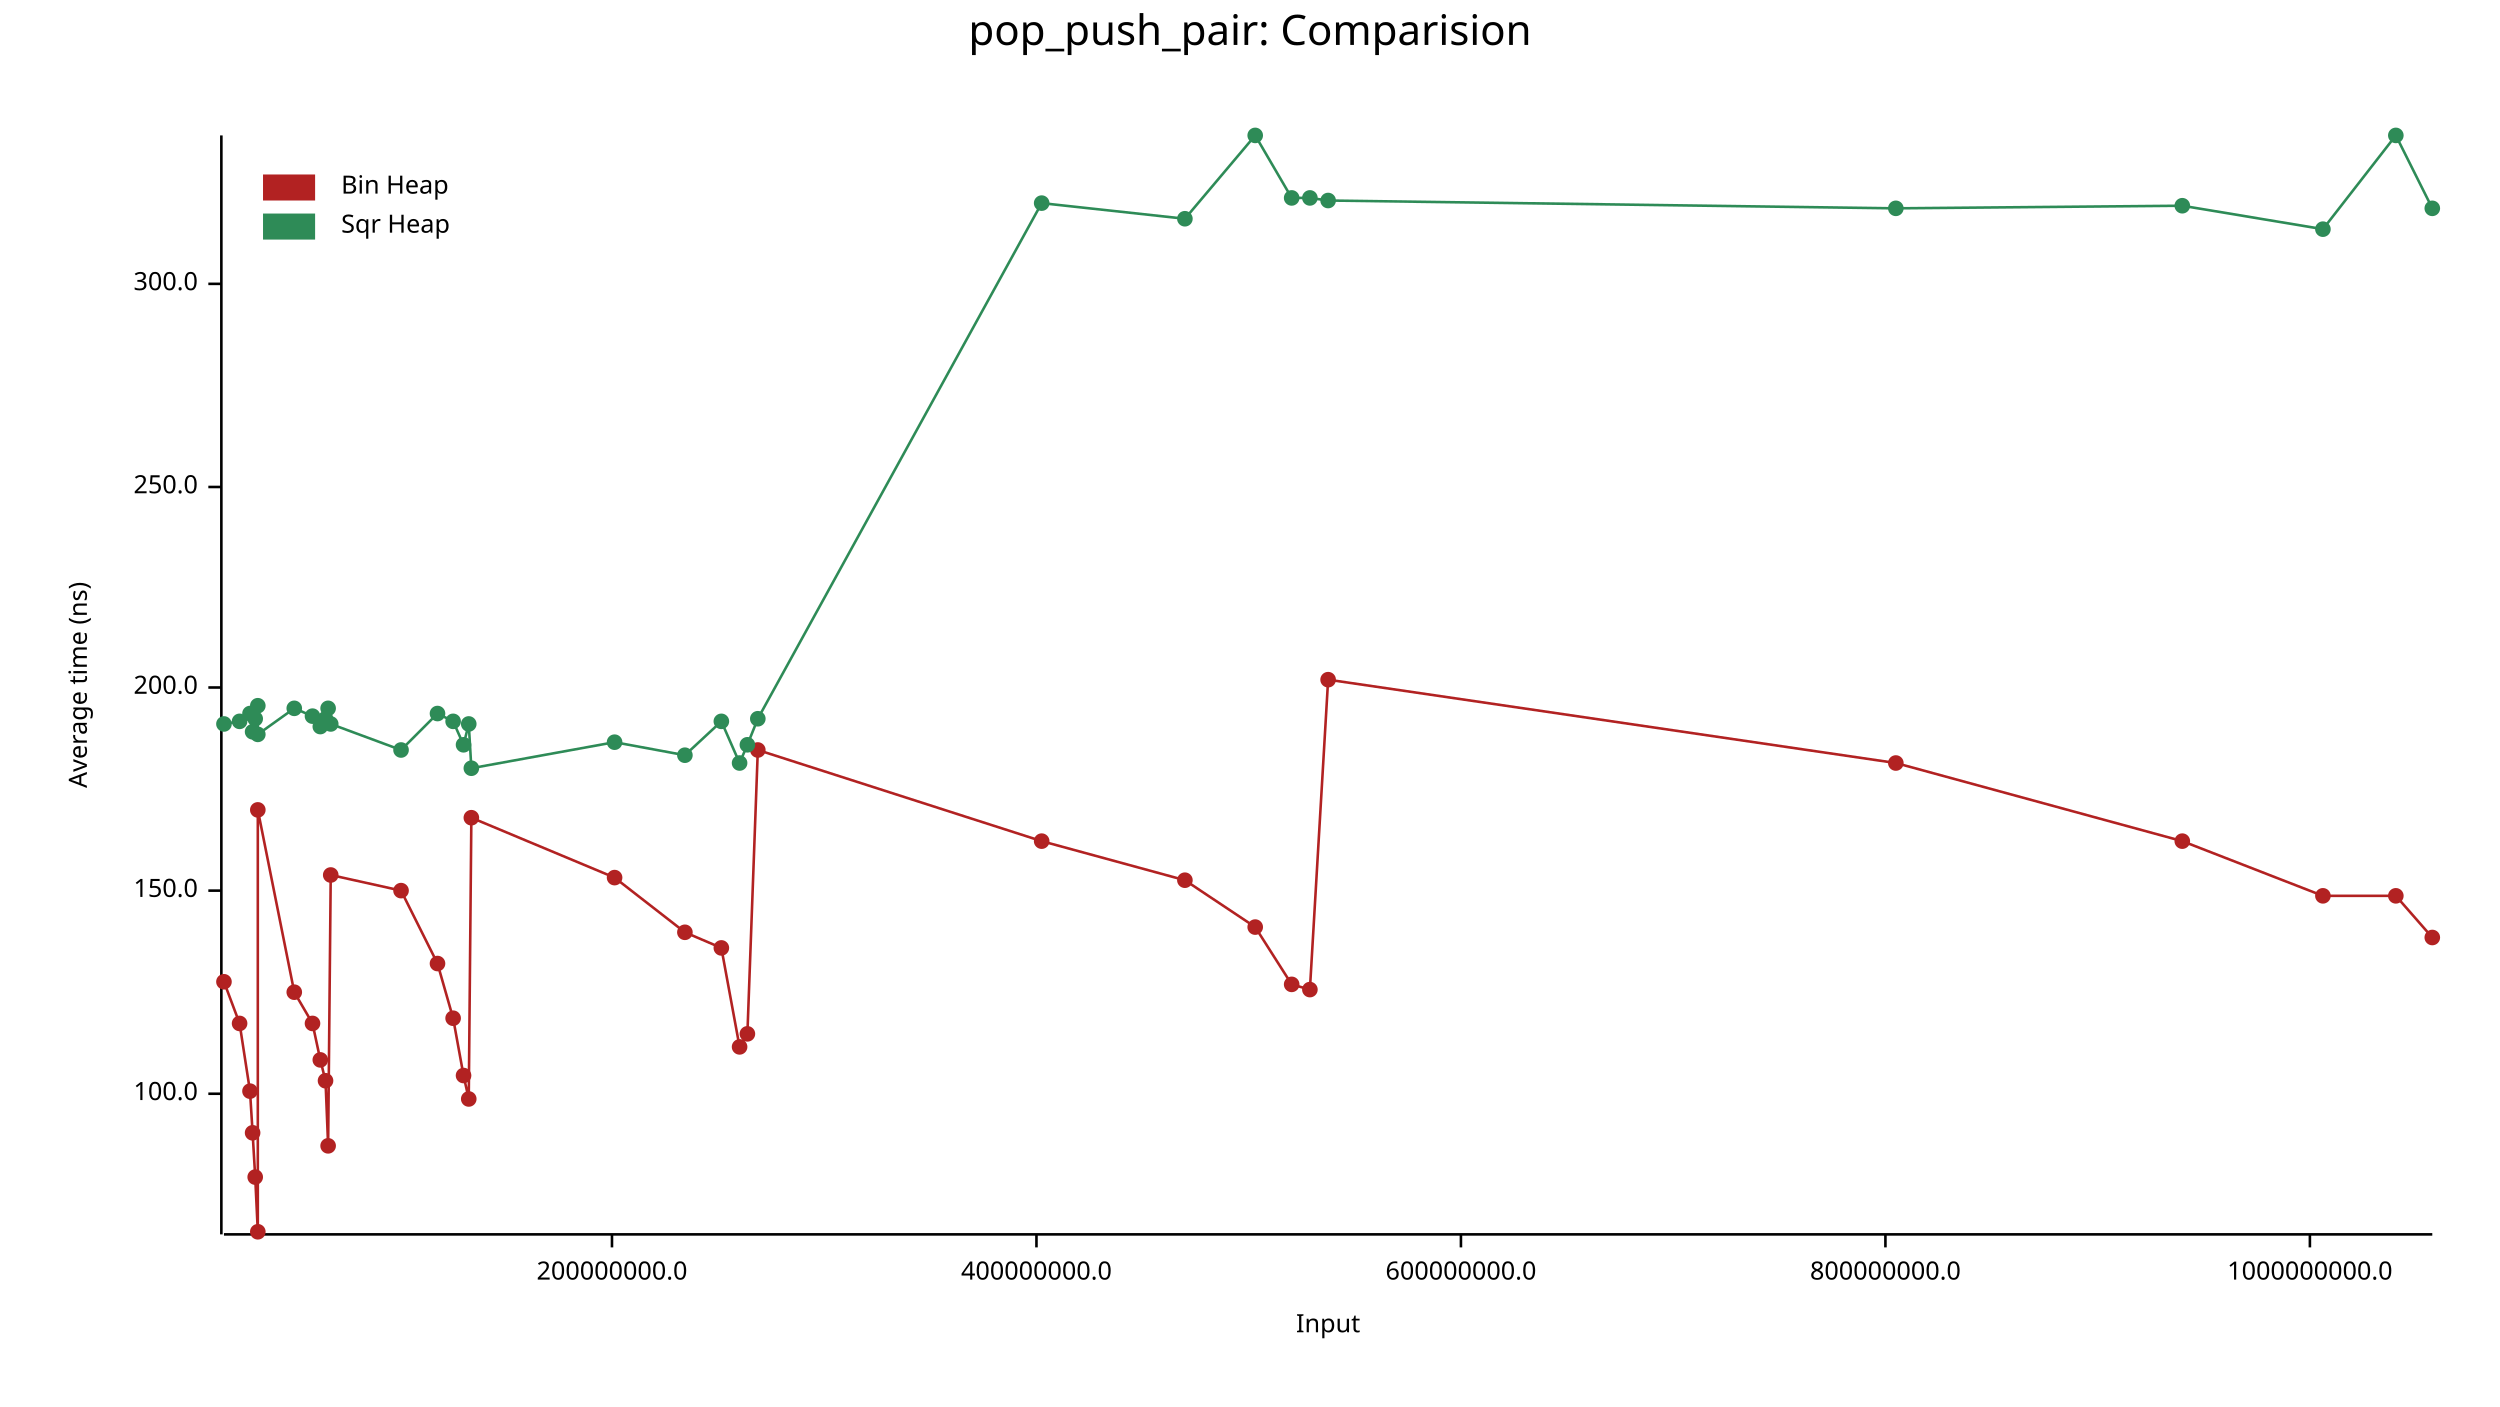
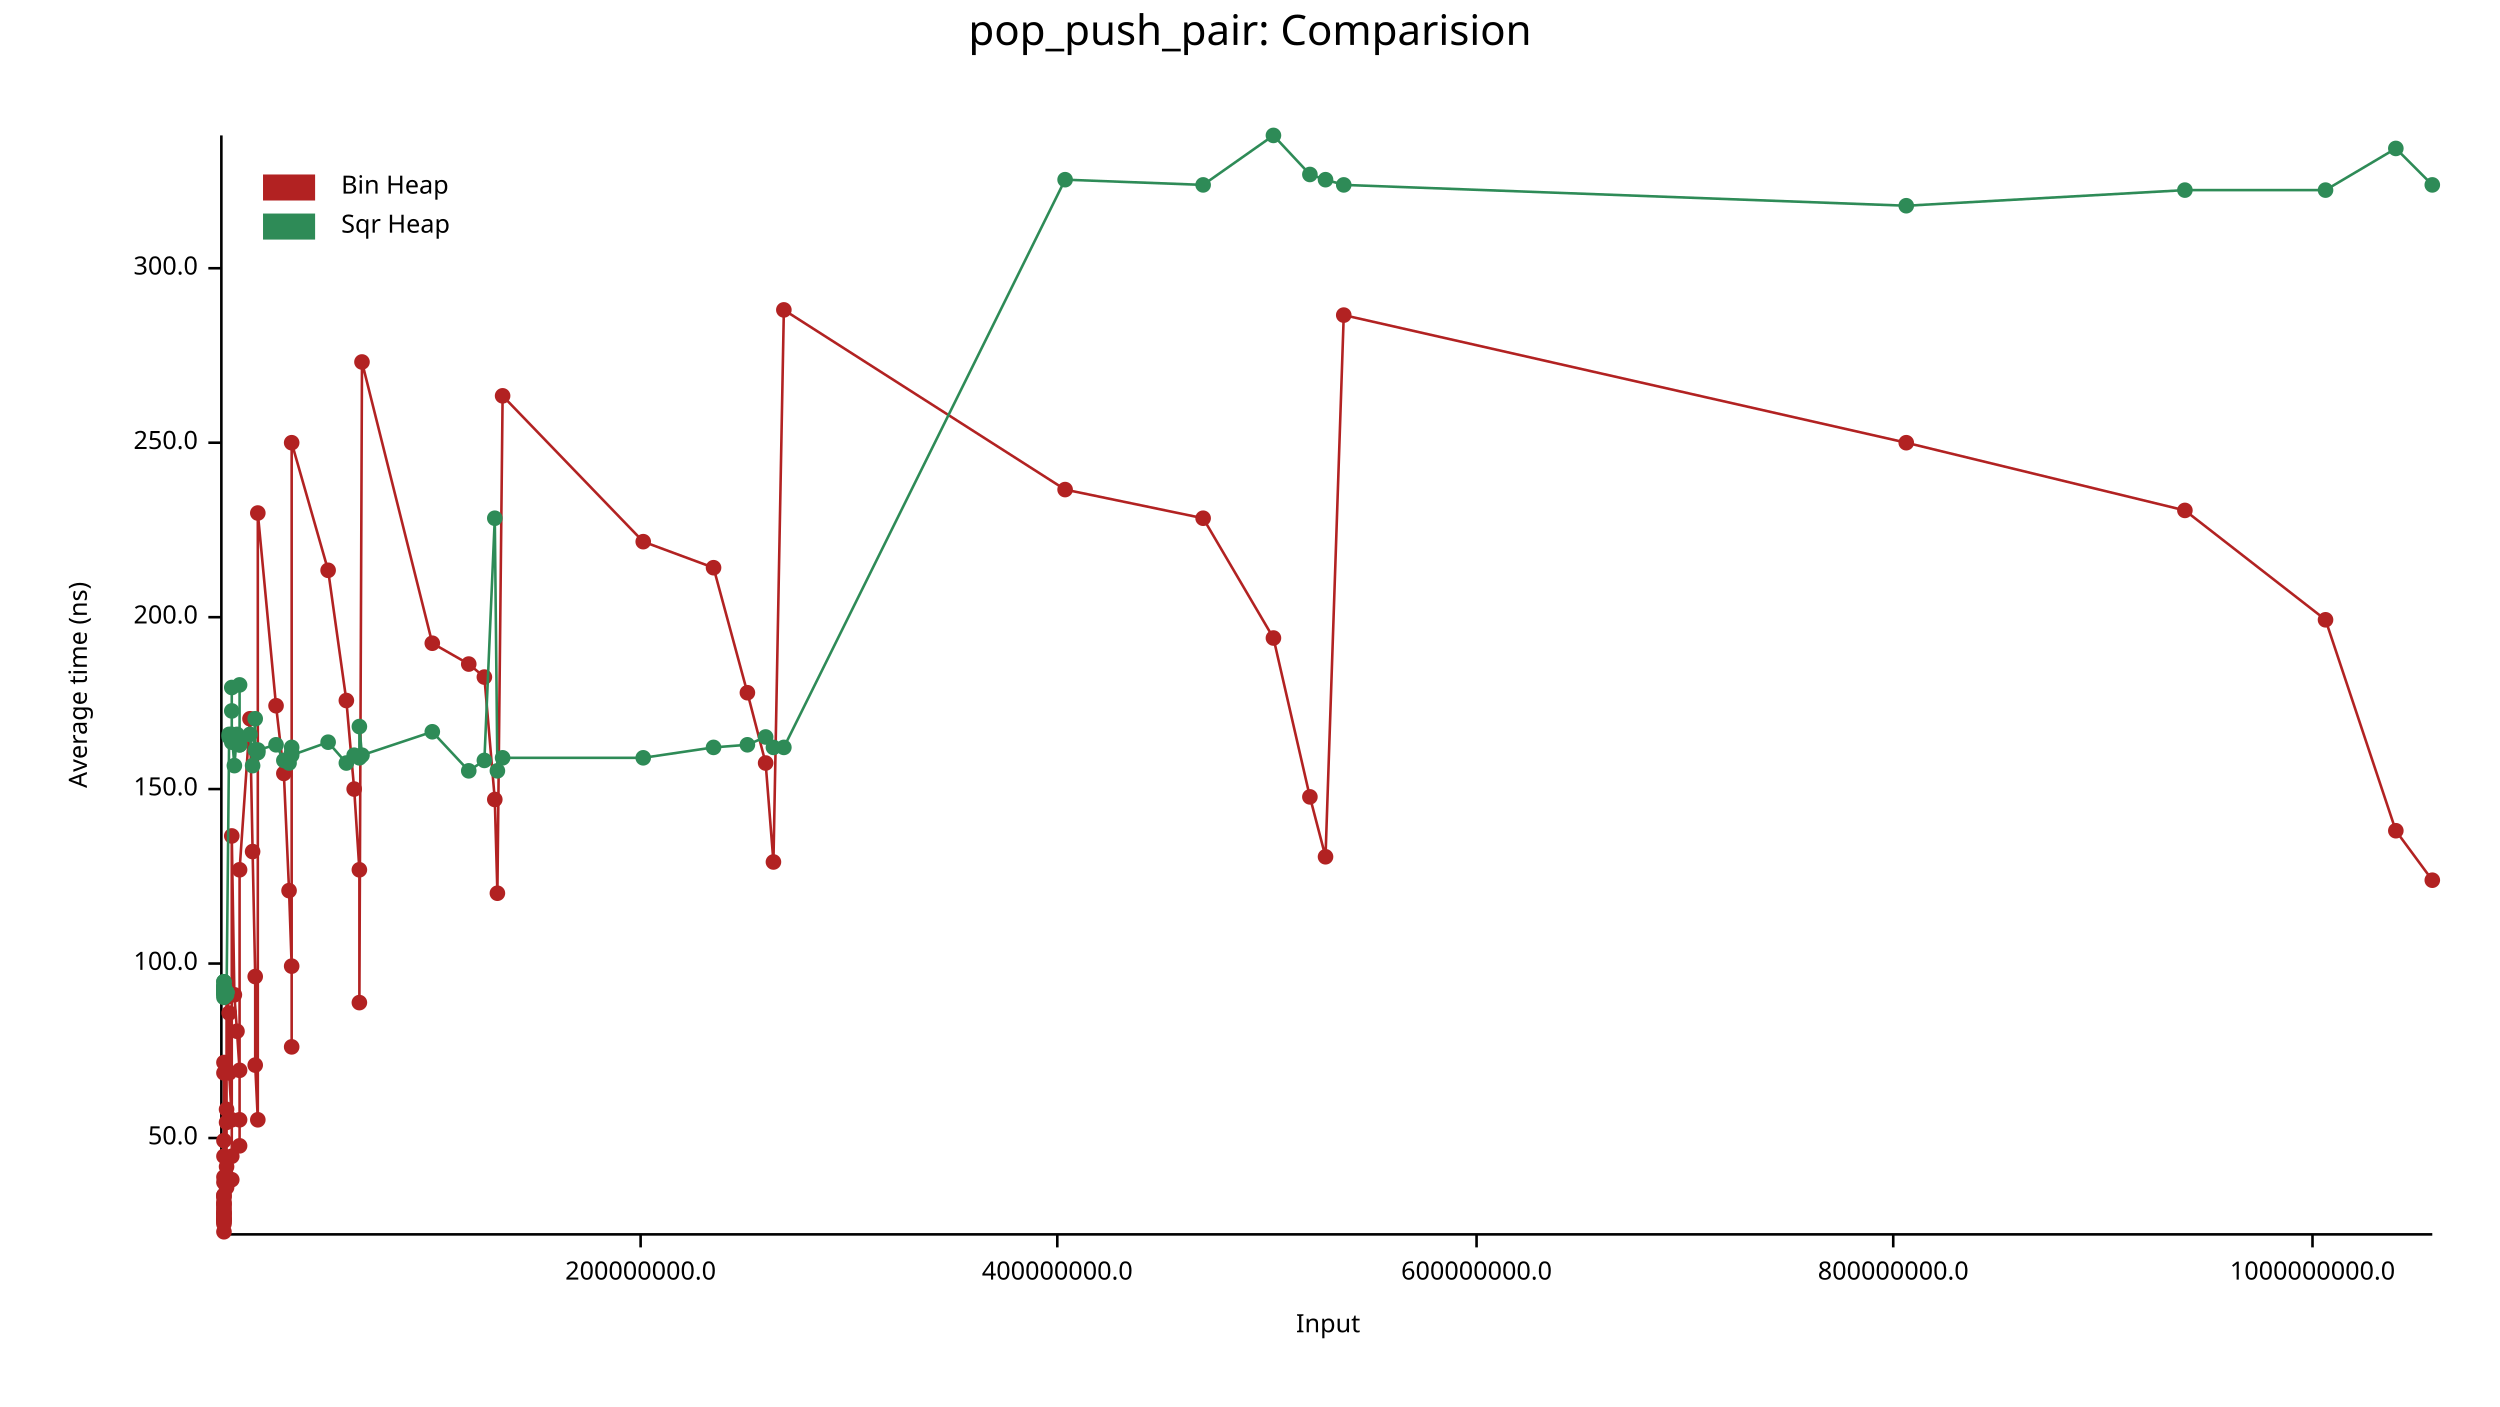
<svg xmlns="http://www.w3.org/2000/svg" width="960" height="540" viewBox="0 0 960 540">
  <text x="480" y="5" dy="0.76em" text-anchor="middle" font-family="sans-serif" font-size="16.129" opacity="1" fill="#000000">
pop_push_pair: Comparision
</text>
  <text x="26" y="263" dy="0.76em" text-anchor="middle" font-family="sans-serif" font-size="9.677" opacity="1" fill="#000000" transform="rotate(270, 26, 263)">
Average time (ns)
</text>
  <text x="510" y="514" dy="-0.5ex" text-anchor="middle" font-family="sans-serif" font-size="9.677" opacity="1" fill="#000000">
Input
</text>
  <polyline fill="none" opacity="1" stroke="#000000" stroke-width="1" points="85,52 85,474 " />
-   <text x="76" y="420" dy="0.5ex" text-anchor="end" font-family="sans-serif" font-size="9.677" opacity="1" fill="#000000">
+   <text x="76" y="437" dy="0.5ex" text-anchor="end" font-family="sans-serif" font-size="9.677" opacity="1" fill="#000000">
+ 50.0
+ </text>
+   <polyline fill="none" opacity="1" stroke="#000000" stroke-width="1" points="80,437 85,437 " />
+   <text x="76" y="370" dy="0.5ex" text-anchor="end" font-family="sans-serif" font-size="9.677" opacity="1" fill="#000000">
100.0
</text>
-   <polyline fill="none" opacity="1" stroke="#000000" stroke-width="1" points="80,420 85,420 " />
-   <text x="76" y="342" dy="0.5ex" text-anchor="end" font-family="sans-serif" font-size="9.677" opacity="1" fill="#000000">
+   <polyline fill="none" opacity="1" stroke="#000000" stroke-width="1" points="80,370 85,370 " />
+   <text x="76" y="303" dy="0.5ex" text-anchor="end" font-family="sans-serif" font-size="9.677" opacity="1" fill="#000000">
150.0
</text>
-   <polyline fill="none" opacity="1" stroke="#000000" stroke-width="1" points="80,342 85,342 " />
-   <text x="76" y="264" dy="0.5ex" text-anchor="end" font-family="sans-serif" font-size="9.677" opacity="1" fill="#000000">
+   <polyline fill="none" opacity="1" stroke="#000000" stroke-width="1" points="80,303 85,303 " />
+   <text x="76" y="237" dy="0.5ex" text-anchor="end" font-family="sans-serif" font-size="9.677" opacity="1" fill="#000000">
200.0
</text>
-   <polyline fill="none" opacity="1" stroke="#000000" stroke-width="1" points="80,264 85,264 " />
-   <text x="76" y="187" dy="0.5ex" text-anchor="end" font-family="sans-serif" font-size="9.677" opacity="1" fill="#000000">
+   <polyline fill="none" opacity="1" stroke="#000000" stroke-width="1" points="80,237 85,237 " />
+   <text x="76" y="170" dy="0.5ex" text-anchor="end" font-family="sans-serif" font-size="9.677" opacity="1" fill="#000000">
250.0
</text>
-   <polyline fill="none" opacity="1" stroke="#000000" stroke-width="1" points="80,187 85,187 " />
-   <text x="76" y="109" dy="0.5ex" text-anchor="end" font-family="sans-serif" font-size="9.677" opacity="1" fill="#000000">
+   <polyline fill="none" opacity="1" stroke="#000000" stroke-width="1" points="80,170 85,170 " />
+   <text x="76" y="103" dy="0.5ex" text-anchor="end" font-family="sans-serif" font-size="9.677" opacity="1" fill="#000000">
300.0
</text>
-   <polyline fill="none" opacity="1" stroke="#000000" stroke-width="1" points="80,109 85,109 " />
+   <polyline fill="none" opacity="1" stroke="#000000" stroke-width="1" points="80,103 85,103 " />
  <polyline fill="none" opacity="1" stroke="#000000" stroke-width="1" points="86,474 934,474 " />
-   <text x="235" y="484" dy="0.76em" text-anchor="middle" font-family="sans-serif" font-size="9.677" opacity="1" fill="#000000">
+   <text x="246" y="484" dy="0.76em" text-anchor="middle" font-family="sans-serif" font-size="9.677" opacity="1" fill="#000000">
200000000.0
</text>
-   <polyline fill="none" opacity="1" stroke="#000000" stroke-width="1" points="235,474 235,479 " />
-   <text x="398" y="484" dy="0.76em" text-anchor="middle" font-family="sans-serif" font-size="9.677" opacity="1" fill="#000000">
+   <polyline fill="none" opacity="1" stroke="#000000" stroke-width="1" points="246,474 246,479 " />
+   <text x="406" y="484" dy="0.76em" text-anchor="middle" font-family="sans-serif" font-size="9.677" opacity="1" fill="#000000">
400000000.0
</text>
-   <polyline fill="none" opacity="1" stroke="#000000" stroke-width="1" points="398,474 398,479 " />
-   <text x="561" y="484" dy="0.76em" text-anchor="middle" font-family="sans-serif" font-size="9.677" opacity="1" fill="#000000">
+   <polyline fill="none" opacity="1" stroke="#000000" stroke-width="1" points="406,474 406,479 " />
+   <text x="567" y="484" dy="0.76em" text-anchor="middle" font-family="sans-serif" font-size="9.677" opacity="1" fill="#000000">
600000000.0
</text>
-   <polyline fill="none" opacity="1" stroke="#000000" stroke-width="1" points="561,474 561,479 " />
-   <text x="724" y="484" dy="0.76em" text-anchor="middle" font-family="sans-serif" font-size="9.677" opacity="1" fill="#000000">
+   <polyline fill="none" opacity="1" stroke="#000000" stroke-width="1" points="567,474 567,479 " />
+   <text x="727" y="484" dy="0.76em" text-anchor="middle" font-family="sans-serif" font-size="9.677" opacity="1" fill="#000000">
800000000.0
</text>
-   <polyline fill="none" opacity="1" stroke="#000000" stroke-width="1" points="724,474 724,479 " />
-   <text x="887" y="484" dy="0.76em" text-anchor="middle" font-family="sans-serif" font-size="9.677" opacity="1" fill="#000000">
+   <polyline fill="none" opacity="1" stroke="#000000" stroke-width="1" points="727,474 727,479 " />
+   <text x="888" y="484" dy="0.76em" text-anchor="middle" font-family="sans-serif" font-size="9.677" opacity="1" fill="#000000">
1000000000.0
</text>
-   <polyline fill="none" opacity="1" stroke="#000000" stroke-width="1" points="887,474 887,479 " />
-   <circle cx="86" cy="377" r="3" opacity="1" fill="#B22222" stroke="none" />
-   <circle cx="92" cy="393" r="3" opacity="1" fill="#B22222" stroke="none" />
-   <circle cx="96" cy="419" r="3" opacity="1" fill="#B22222" stroke="none" />
-   <circle cx="97" cy="435" r="3" opacity="1" fill="#B22222" stroke="none" />
-   <circle cx="98" cy="452" r="3" opacity="1" fill="#B22222" stroke="none" />
-   <circle cx="99" cy="473" r="3" opacity="1" fill="#B22222" stroke="none" />
-   <circle cx="99" cy="311" r="3" opacity="1" fill="#B22222" stroke="none" />
-   <circle cx="113" cy="381" r="3" opacity="1" fill="#B22222" stroke="none" />
-   <circle cx="120" cy="393" r="3" opacity="1" fill="#B22222" stroke="none" />
-   <circle cx="123" cy="407" r="3" opacity="1" fill="#B22222" stroke="none" />
-   <circle cx="125" cy="415" r="3" opacity="1" fill="#B22222" stroke="none" />
-   <circle cx="126" cy="440" r="3" opacity="1" fill="#B22222" stroke="none" />
-   <circle cx="127" cy="336" r="3" opacity="1" fill="#B22222" stroke="none" />
-   <circle cx="154" cy="342" r="3" opacity="1" fill="#B22222" stroke="none" />
-   <circle cx="168" cy="370" r="3" opacity="1" fill="#B22222" stroke="none" />
-   <circle cx="174" cy="391" r="3" opacity="1" fill="#B22222" stroke="none" />
-   <circle cx="178" cy="413" r="3" opacity="1" fill="#B22222" stroke="none" />
-   <circle cx="180" cy="422" r="3" opacity="1" fill="#B22222" stroke="none" />
-   <circle cx="181" cy="314" r="3" opacity="1" fill="#B22222" stroke="none" />
-   <circle cx="236" cy="337" r="3" opacity="1" fill="#B22222" stroke="none" />
-   <circle cx="263" cy="358" r="3" opacity="1" fill="#B22222" stroke="none" />
-   <circle cx="277" cy="364" r="3" opacity="1" fill="#B22222" stroke="none" />
-   <circle cx="284" cy="402" r="3" opacity="1" fill="#B22222" stroke="none" />
-   <circle cx="287" cy="397" r="3" opacity="1" fill="#B22222" stroke="none" />
-   <circle cx="291" cy="288" r="3" opacity="1" fill="#B22222" stroke="none" />
-   <circle cx="400" cy="323" r="3" opacity="1" fill="#B22222" stroke="none" />
-   <circle cx="455" cy="338" r="3" opacity="1" fill="#B22222" stroke="none" />
-   <circle cx="482" cy="356" r="3" opacity="1" fill="#B22222" stroke="none" />
-   <circle cx="496" cy="378" r="3" opacity="1" fill="#B22222" stroke="none" />
-   <circle cx="503" cy="380" r="3" opacity="1" fill="#B22222" stroke="none" />
-   <circle cx="510" cy="261" r="3" opacity="1" fill="#B22222" stroke="none" />
-   <circle cx="728" cy="293" r="3" opacity="1" fill="#B22222" stroke="none" />
-   <circle cx="838" cy="323" r="3" opacity="1" fill="#B22222" stroke="none" />
-   <circle cx="892" cy="344" r="3" opacity="1" fill="#B22222" stroke="none" />
-   <circle cx="920" cy="344" r="3" opacity="1" fill="#B22222" stroke="none" />
-   <circle cx="934" cy="360" r="3" opacity="1" fill="#B22222" stroke="none" />
-   <polyline fill="none" opacity="1" stroke="#B22222" stroke-width="1" points="86,377 92,393 96,419 97,435 98,452 99,473 99,311 113,381 120,393 123,407 125,415 126,440 127,336 154,342 168,370 174,391 178,413 180,422 181,314 236,337 263,358 277,364 284,402 287,397 291,288 400,323 455,338 482,356 496,378 503,380 510,261 728,293 838,323 892,344 920,344 934,360 " />
-   <circle cx="86" cy="278" r="3" opacity="1" fill="#2E8B57" stroke="none" />
-   <circle cx="92" cy="277" r="3" opacity="1" fill="#2E8B57" stroke="none" />
-   <circle cx="96" cy="274" r="3" opacity="1" fill="#2E8B57" stroke="none" />
-   <circle cx="97" cy="281" r="3" opacity="1" fill="#2E8B57" stroke="none" />
+   <polyline fill="none" opacity="1" stroke="#000000" stroke-width="1" points="888,474 888,479 " />
+   <circle cx="86" cy="465" r="3" opacity="1" fill="#B22222" stroke="none" />
+   <circle cx="86" cy="467" r="3" opacity="1" fill="#B22222" stroke="none" />
+   <circle cx="86" cy="469" r="3" opacity="1" fill="#B22222" stroke="none" />
+   <circle cx="86" cy="470" r="3" opacity="1" fill="#B22222" stroke="none" />
+   <circle cx="86" cy="469" r="3" opacity="1" fill="#B22222" stroke="none" />
+   <circle cx="86" cy="473" r="3" opacity="1" fill="#B22222" stroke="none" />
+   <circle cx="86" cy="460" r="3" opacity="1" fill="#B22222" stroke="none" />
+   <circle cx="86" cy="463" r="3" opacity="1" fill="#B22222" stroke="none" />
+   <circle cx="86" cy="466" r="3" opacity="1" fill="#B22222" stroke="none" />
+   <circle cx="86" cy="468" r="3" opacity="1" fill="#B22222" stroke="none" />
+   <circle cx="86" cy="468" r="3" opacity="1" fill="#B22222" stroke="none" />
+   <circle cx="86" cy="468" r="3" opacity="1" fill="#B22222" stroke="none" />
+   <circle cx="86" cy="438" r="3" opacity="1" fill="#B22222" stroke="none" />
+   <circle cx="86" cy="452" r="3" opacity="1" fill="#B22222" stroke="none" />
+   <circle cx="86" cy="462" r="3" opacity="1" fill="#B22222" stroke="none" />
+   <circle cx="86" cy="464" r="3" opacity="1" fill="#B22222" stroke="none" />
+   <circle cx="86" cy="466" r="3" opacity="1" fill="#B22222" stroke="none" />
+   <circle cx="86" cy="466" r="3" opacity="1" fill="#B22222" stroke="none" />
+   <circle cx="86" cy="412" r="3" opacity="1" fill="#B22222" stroke="none" />
+   <circle cx="86" cy="444" r="3" opacity="1" fill="#B22222" stroke="none" />
+   <circle cx="86" cy="454" r="3" opacity="1" fill="#B22222" stroke="none" />
+   <circle cx="86" cy="459" r="3" opacity="1" fill="#B22222" stroke="none" />
+   <circle cx="86" cy="459" r="3" opacity="1" fill="#B22222" stroke="none" />
+   <circle cx="86" cy="462" r="3" opacity="1" fill="#B22222" stroke="none" />
+   <circle cx="86" cy="408" r="3" opacity="1" fill="#B22222" stroke="none" />
+   <circle cx="87" cy="426" r="3" opacity="1" fill="#B22222" stroke="none" />
+   <circle cx="87" cy="431" r="3" opacity="1" fill="#B22222" stroke="none" />
+   <circle cx="87" cy="448" r="3" opacity="1" fill="#B22222" stroke="none" />
+   <circle cx="87" cy="454" r="3" opacity="1" fill="#B22222" stroke="none" />
+   <circle cx="87" cy="456" r="3" opacity="1" fill="#B22222" stroke="none" />
+   <circle cx="87" cy="383" r="3" opacity="1" fill="#B22222" stroke="none" />
+   <circle cx="88" cy="389" r="3" opacity="1" fill="#B22222" stroke="none" />
+   <circle cx="88" cy="412" r="3" opacity="1" fill="#B22222" stroke="none" />
+   <circle cx="89" cy="430" r="3" opacity="1" fill="#B22222" stroke="none" />
+   <circle cx="89" cy="444" r="3" opacity="1" fill="#B22222" stroke="none" />
+   <circle cx="89" cy="453" r="3" opacity="1" fill="#B22222" stroke="none" />
+   <circle cx="89" cy="321" r="3" opacity="1" fill="#B22222" stroke="none" />
+   <circle cx="90" cy="382" r="3" opacity="1" fill="#B22222" stroke="none" />
+   <circle cx="91" cy="396" r="3" opacity="1" fill="#B22222" stroke="none" />
+   <circle cx="92" cy="411" r="3" opacity="1" fill="#B22222" stroke="none" />
+   <circle cx="92" cy="430" r="3" opacity="1" fill="#B22222" stroke="none" />
+   <circle cx="92" cy="440" r="3" opacity="1" fill="#B22222" stroke="none" />
+   <circle cx="92" cy="334" r="3" opacity="1" fill="#B22222" stroke="none" />
+   <circle cx="96" cy="276" r="3" opacity="1" fill="#B22222" stroke="none" />
+   <circle cx="97" cy="327" r="3" opacity="1" fill="#B22222" stroke="none" />
+   <circle cx="98" cy="375" r="3" opacity="1" fill="#B22222" stroke="none" />
+   <circle cx="98" cy="409" r="3" opacity="1" fill="#B22222" stroke="none" />
+   <circle cx="99" cy="430" r="3" opacity="1" fill="#B22222" stroke="none" />
+   <circle cx="99" cy="197" r="3" opacity="1" fill="#B22222" stroke="none" />
+   <circle cx="106" cy="271" r="3" opacity="1" fill="#B22222" stroke="none" />
+   <circle cx="109" cy="297" r="3" opacity="1" fill="#B22222" stroke="none" />
+   <circle cx="111" cy="342" r="3" opacity="1" fill="#B22222" stroke="none" />
+   <circle cx="112" cy="371" r="3" opacity="1" fill="#B22222" stroke="none" />
+   <circle cx="112" cy="402" r="3" opacity="1" fill="#B22222" stroke="none" />
+   <circle cx="112" cy="170" r="3" opacity="1" fill="#B22222" stroke="none" />
+   <circle cx="126" cy="219" r="3" opacity="1" fill="#B22222" stroke="none" />
+   <circle cx="133" cy="269" r="3" opacity="1" fill="#B22222" stroke="none" />
+   <circle cx="136" cy="303" r="3" opacity="1" fill="#B22222" stroke="none" />
+   <circle cx="138" cy="334" r="3" opacity="1" fill="#B22222" stroke="none" />
+   <circle cx="138" cy="385" r="3" opacity="1" fill="#B22222" stroke="none" />
+   <circle cx="139" cy="139" r="3" opacity="1" fill="#B22222" stroke="none" />
+   <circle cx="166" cy="247" r="3" opacity="1" fill="#B22222" stroke="none" />
+   <circle cx="180" cy="255" r="3" opacity="1" fill="#B22222" stroke="none" />
+   <circle cx="186" cy="260" r="3" opacity="1" fill="#B22222" stroke="none" />
+   <circle cx="190" cy="307" r="3" opacity="1" fill="#B22222" stroke="none" />
+   <circle cx="191" cy="343" r="3" opacity="1" fill="#B22222" stroke="none" />
+   <circle cx="193" cy="152" r="3" opacity="1" fill="#B22222" stroke="none" />
+   <circle cx="247" cy="208" r="3" opacity="1" fill="#B22222" stroke="none" />
+   <circle cx="274" cy="218" r="3" opacity="1" fill="#B22222" stroke="none" />
+   <circle cx="287" cy="266" r="3" opacity="1" fill="#B22222" stroke="none" />
+   <circle cx="294" cy="293" r="3" opacity="1" fill="#B22222" stroke="none" />
+   <circle cx="297" cy="331" r="3" opacity="1" fill="#B22222" stroke="none" />
+   <circle cx="301" cy="119" r="3" opacity="1" fill="#B22222" stroke="none" />
+   <circle cx="409" cy="188" r="3" opacity="1" fill="#B22222" stroke="none" />
+   <circle cx="462" cy="199" r="3" opacity="1" fill="#B22222" stroke="none" />
+   <circle cx="489" cy="245" r="3" opacity="1" fill="#B22222" stroke="none" />
+   <circle cx="503" cy="306" r="3" opacity="1" fill="#B22222" stroke="none" />
+   <circle cx="509" cy="329" r="3" opacity="1" fill="#B22222" stroke="none" />
+   <circle cx="516" cy="121" r="3" opacity="1" fill="#B22222" stroke="none" />
+   <circle cx="732" cy="170" r="3" opacity="1" fill="#B22222" stroke="none" />
+   <circle cx="839" cy="196" r="3" opacity="1" fill="#B22222" stroke="none" />
+   <circle cx="893" cy="238" r="3" opacity="1" fill="#B22222" stroke="none" />
+   <circle cx="920" cy="319" r="3" opacity="1" fill="#B22222" stroke="none" />
+   <circle cx="934" cy="338" r="3" opacity="1" fill="#B22222" stroke="none" />
+   <polyline fill="none" opacity="1" stroke="#B22222" stroke-width="1" points="86,465 86,467 86,469 86,470 86,469 86,473 86,460 86,463 86,466 86,468 86,468 86,468 86,438 86,452 86,462 86,464 86,466 86,466 86,412 86,444 86,454 86,459 86,459 86,462 86,408 87,426 87,431 87,448 87,454 87,456 87,383 88,389 88,412 89,430 89,444 89,453 89,321 90,382 91,396 92,411 92,430 92,440 92,334 96,276 97,327 98,375 98,409 99,430 99,197 106,271 109,297 111,342 112,371 112,402 112,170 126,219 133,269 136,303 138,334 138,385 139,139 166,247 180,255 186,260 190,307 191,343 193,152 247,208 274,218 287,266 294,293 297,331 301,119 409,188 462,199 489,245 503,306 509,329 516,121 732,170 839,196 893,238 920,319 934,338 " />
+   <circle cx="86" cy="380" r="3" opacity="1" fill="#2E8B57" stroke="none" />
+   <circle cx="86" cy="380" r="3" opacity="1" fill="#2E8B57" stroke="none" />
+   <circle cx="86" cy="377" r="3" opacity="1" fill="#2E8B57" stroke="none" />
+   <circle cx="86" cy="380" r="3" opacity="1" fill="#2E8B57" stroke="none" />
+   <circle cx="86" cy="379" r="3" opacity="1" fill="#2E8B57" stroke="none" />
+   <circle cx="86" cy="380" r="3" opacity="1" fill="#2E8B57" stroke="none" />
+   <circle cx="86" cy="381" r="3" opacity="1" fill="#2E8B57" stroke="none" />
+   <circle cx="86" cy="381" r="3" opacity="1" fill="#2E8B57" stroke="none" />
+   <circle cx="86" cy="380" r="3" opacity="1" fill="#2E8B57" stroke="none" />
+   <circle cx="86" cy="377" r="3" opacity="1" fill="#2E8B57" stroke="none" />
+   <circle cx="86" cy="380" r="3" opacity="1" fill="#2E8B57" stroke="none" />
+   <circle cx="86" cy="380" r="3" opacity="1" fill="#2E8B57" stroke="none" />
+   <circle cx="86" cy="381" r="3" opacity="1" fill="#2E8B57" stroke="none" />
+   <circle cx="86" cy="381" r="3" opacity="1" fill="#2E8B57" stroke="none" />
+   <circle cx="86" cy="379" r="3" opacity="1" fill="#2E8B57" stroke="none" />
+   <circle cx="86" cy="381" r="3" opacity="1" fill="#2E8B57" stroke="none" />
+   <circle cx="86" cy="379" r="3" opacity="1" fill="#2E8B57" stroke="none" />
+   <circle cx="86" cy="383" r="3" opacity="1" fill="#2E8B57" stroke="none" />
+   <circle cx="86" cy="379" r="3" opacity="1" fill="#2E8B57" stroke="none" />
+   <circle cx="86" cy="381" r="3" opacity="1" fill="#2E8B57" stroke="none" />
+   <circle cx="86" cy="381" r="3" opacity="1" fill="#2E8B57" stroke="none" />
+   <circle cx="86" cy="379" r="3" opacity="1" fill="#2E8B57" stroke="none" />
+   <circle cx="86" cy="381" r="3" opacity="1" fill="#2E8B57" stroke="none" />
+   <circle cx="86" cy="380" r="3" opacity="1" fill="#2E8B57" stroke="none" />
+   <circle cx="86" cy="382" r="3" opacity="1" fill="#2E8B57" stroke="none" />
+   <circle cx="87" cy="381" r="3" opacity="1" fill="#2E8B57" stroke="none" />
+   <circle cx="87" cy="381" r="3" opacity="1" fill="#2E8B57" stroke="none" />
+   <circle cx="87" cy="381" r="3" opacity="1" fill="#2E8B57" stroke="none" />
+   <circle cx="87" cy="381" r="3" opacity="1" fill="#2E8B57" stroke="none" />
+   <circle cx="87" cy="381" r="3" opacity="1" fill="#2E8B57" stroke="none" />
+   <circle cx="87" cy="382" r="3" opacity="1" fill="#2E8B57" stroke="none" />
+   <circle cx="88" cy="282" r="3" opacity="1" fill="#2E8B57" stroke="none" />
+   <circle cx="88" cy="283" r="3" opacity="1" fill="#2E8B57" stroke="none" />
+   <circle cx="89" cy="285" r="3" opacity="1" fill="#2E8B57" stroke="none" />
+   <circle cx="89" cy="264" r="3" opacity="1" fill="#2E8B57" stroke="none" />
+   <circle cx="89" cy="273" r="3" opacity="1" fill="#2E8B57" stroke="none" />
+   <circle cx="89" cy="282" r="3" opacity="1" fill="#2E8B57" stroke="none" />
+   <circle cx="90" cy="294" r="3" opacity="1" fill="#2E8B57" stroke="none" />
+   <circle cx="91" cy="282" r="3" opacity="1" fill="#2E8B57" stroke="none" />
+   <circle cx="92" cy="286" r="3" opacity="1" fill="#2E8B57" stroke="none" />
+   <circle cx="92" cy="286" r="3" opacity="1" fill="#2E8B57" stroke="none" />
+   <circle cx="92" cy="263" r="3" opacity="1" fill="#2E8B57" stroke="none" />
+   <circle cx="92" cy="284" r="3" opacity="1" fill="#2E8B57" stroke="none" />
+   <circle cx="96" cy="282" r="3" opacity="1" fill="#2E8B57" stroke="none" />
+   <circle cx="97" cy="294" r="3" opacity="1" fill="#2E8B57" stroke="none" />
  <circle cx="98" cy="276" r="3" opacity="1" fill="#2E8B57" stroke="none" />
-   <circle cx="99" cy="271" r="3" opacity="1" fill="#2E8B57" stroke="none" />
-   <circle cx="99" cy="282" r="3" opacity="1" fill="#2E8B57" stroke="none" />
-   <circle cx="113" cy="272" r="3" opacity="1" fill="#2E8B57" stroke="none" />
-   <circle cx="120" cy="275" r="3" opacity="1" fill="#2E8B57" stroke="none" />
-   <circle cx="123" cy="279" r="3" opacity="1" fill="#2E8B57" stroke="none" />
-   <circle cx="125" cy="276" r="3" opacity="1" fill="#2E8B57" stroke="none" />
-   <circle cx="126" cy="272" r="3" opacity="1" fill="#2E8B57" stroke="none" />
-   <circle cx="127" cy="278" r="3" opacity="1" fill="#2E8B57" stroke="none" />
-   <circle cx="154" cy="288" r="3" opacity="1" fill="#2E8B57" stroke="none" />
-   <circle cx="168" cy="274" r="3" opacity="1" fill="#2E8B57" stroke="none" />
-   <circle cx="174" cy="277" r="3" opacity="1" fill="#2E8B57" stroke="none" />
-   <circle cx="178" cy="286" r="3" opacity="1" fill="#2E8B57" stroke="none" />
-   <circle cx="180" cy="278" r="3" opacity="1" fill="#2E8B57" stroke="none" />
-   <circle cx="181" cy="295" r="3" opacity="1" fill="#2E8B57" stroke="none" />
-   <circle cx="236" cy="285" r="3" opacity="1" fill="#2E8B57" stroke="none" />
-   <circle cx="263" cy="290" r="3" opacity="1" fill="#2E8B57" stroke="none" />
-   <circle cx="277" cy="277" r="3" opacity="1" fill="#2E8B57" stroke="none" />
-   <circle cx="284" cy="293" r="3" opacity="1" fill="#2E8B57" stroke="none" />
+   <circle cx="98" cy="288" r="3" opacity="1" fill="#2E8B57" stroke="none" />
+   <circle cx="99" cy="289" r="3" opacity="1" fill="#2E8B57" stroke="none" />
+   <circle cx="99" cy="288" r="3" opacity="1" fill="#2E8B57" stroke="none" />
+   <circle cx="106" cy="286" r="3" opacity="1" fill="#2E8B57" stroke="none" />
+   <circle cx="109" cy="292" r="3" opacity="1" fill="#2E8B57" stroke="none" />
+   <circle cx="111" cy="293" r="3" opacity="1" fill="#2E8B57" stroke="none" />
+   <circle cx="112" cy="287" r="3" opacity="1" fill="#2E8B57" stroke="none" />
+   <circle cx="112" cy="289" r="3" opacity="1" fill="#2E8B57" stroke="none" />
+   <circle cx="112" cy="290" r="3" opacity="1" fill="#2E8B57" stroke="none" />
+   <circle cx="126" cy="285" r="3" opacity="1" fill="#2E8B57" stroke="none" />
+   <circle cx="133" cy="293" r="3" opacity="1" fill="#2E8B57" stroke="none" />
+   <circle cx="136" cy="290" r="3" opacity="1" fill="#2E8B57" stroke="none" />
+   <circle cx="138" cy="291" r="3" opacity="1" fill="#2E8B57" stroke="none" />
+   <circle cx="138" cy="279" r="3" opacity="1" fill="#2E8B57" stroke="none" />
+   <circle cx="139" cy="290" r="3" opacity="1" fill="#2E8B57" stroke="none" />
+   <circle cx="166" cy="281" r="3" opacity="1" fill="#2E8B57" stroke="none" />
+   <circle cx="180" cy="296" r="3" opacity="1" fill="#2E8B57" stroke="none" />
+   <circle cx="186" cy="292" r="3" opacity="1" fill="#2E8B57" stroke="none" />
+   <circle cx="190" cy="199" r="3" opacity="1" fill="#2E8B57" stroke="none" />
+   <circle cx="191" cy="296" r="3" opacity="1" fill="#2E8B57" stroke="none" />
+   <circle cx="193" cy="291" r="3" opacity="1" fill="#2E8B57" stroke="none" />
+   <circle cx="247" cy="291" r="3" opacity="1" fill="#2E8B57" stroke="none" />
+   <circle cx="274" cy="287" r="3" opacity="1" fill="#2E8B57" stroke="none" />
  <circle cx="287" cy="286" r="3" opacity="1" fill="#2E8B57" stroke="none" />
-   <circle cx="291" cy="276" r="3" opacity="1" fill="#2E8B57" stroke="none" />
-   <circle cx="400" cy="78" r="3" opacity="1" fill="#2E8B57" stroke="none" />
-   <circle cx="455" cy="84" r="3" opacity="1" fill="#2E8B57" stroke="none" />
-   <circle cx="482" cy="52" r="3" opacity="1" fill="#2E8B57" stroke="none" />
-   <circle cx="496" cy="76" r="3" opacity="1" fill="#2E8B57" stroke="none" />
-   <circle cx="503" cy="76" r="3" opacity="1" fill="#2E8B57" stroke="none" />
-   <circle cx="510" cy="77" r="3" opacity="1" fill="#2E8B57" stroke="none" />
-   <circle cx="728" cy="80" r="3" opacity="1" fill="#2E8B57" stroke="none" />
-   <circle cx="838" cy="79" r="3" opacity="1" fill="#2E8B57" stroke="none" />
-   <circle cx="892" cy="88" r="3" opacity="1" fill="#2E8B57" stroke="none" />
-   <circle cx="920" cy="52" r="3" opacity="1" fill="#2E8B57" stroke="none" />
-   <circle cx="934" cy="80" r="3" opacity="1" fill="#2E8B57" stroke="none" />
-   <polyline fill="none" opacity="1" stroke="#2E8B57" stroke-width="1" points="86,278 92,277 96,274 97,281 98,276 99,271 99,282 113,272 120,275 123,279 125,276 126,272 127,278 154,288 168,274 174,277 178,286 180,278 181,295 236,285 263,290 277,277 284,293 287,286 291,276 400,78 455,84 482,52 496,76 503,76 510,77 728,80 838,79 892,88 920,52 934,80 " />
+   <circle cx="294" cy="283" r="3" opacity="1" fill="#2E8B57" stroke="none" />
+   <circle cx="297" cy="287" r="3" opacity="1" fill="#2E8B57" stroke="none" />
+   <circle cx="301" cy="287" r="3" opacity="1" fill="#2E8B57" stroke="none" />
+   <circle cx="409" cy="69" r="3" opacity="1" fill="#2E8B57" stroke="none" />
+   <circle cx="462" cy="71" r="3" opacity="1" fill="#2E8B57" stroke="none" />
+   <circle cx="489" cy="52" r="3" opacity="1" fill="#2E8B57" stroke="none" />
+   <circle cx="503" cy="67" r="3" opacity="1" fill="#2E8B57" stroke="none" />
+   <circle cx="509" cy="69" r="3" opacity="1" fill="#2E8B57" stroke="none" />
+   <circle cx="516" cy="71" r="3" opacity="1" fill="#2E8B57" stroke="none" />
+   <circle cx="732" cy="79" r="3" opacity="1" fill="#2E8B57" stroke="none" />
+   <circle cx="839" cy="73" r="3" opacity="1" fill="#2E8B57" stroke="none" />
+   <circle cx="893" cy="73" r="3" opacity="1" fill="#2E8B57" stroke="none" />
+   <circle cx="920" cy="57" r="3" opacity="1" fill="#2E8B57" stroke="none" />
+   <circle cx="934" cy="71" r="3" opacity="1" fill="#2E8B57" stroke="none" />
+   <polyline fill="none" opacity="1" stroke="#2E8B57" stroke-width="1" points="86,380 86,380 86,377 86,380 86,379 86,380 86,381 86,381 86,380 86,377 86,380 86,380 86,381 86,381 86,379 86,381 86,379 86,383 86,379 86,381 86,381 86,379 86,381 86,380 86,382 87,381 87,381 87,381 87,381 87,381 87,382 88,282 88,283 89,285 89,264 89,273 89,282 90,294 91,282 92,286 92,286 92,263 92,284 96,282 97,294 98,276 98,288 99,289 99,288 106,286 109,292 111,293 112,287 112,289 112,290 126,285 133,293 136,290 138,291 138,279 139,290 166,281 180,296 186,292 190,199 191,296 193,291 247,291 274,287 287,286 294,283 297,287 301,287 409,69 462,71 489,52 503,67 509,69 516,71 732,79 839,73 893,73 920,57 934,71 " />
  <text x="131" y="67" dy="0.76em" text-anchor="start" font-family="sans-serif" font-size="9.677" opacity="1" fill="#000000">
Bin Heap
</text>
  <text x="131" y="82" dy="0.76em" text-anchor="start" font-family="sans-serif" font-size="9.677" opacity="1" fill="#000000">
Sqr Heap
</text>
  <rect x="101" y="67" width="20" height="10" opacity="1" fill="#B22222" stroke="none" />
  <rect x="101" y="82" width="20" height="10" opacity="1" fill="#2E8B57" stroke="none" />
</svg>
